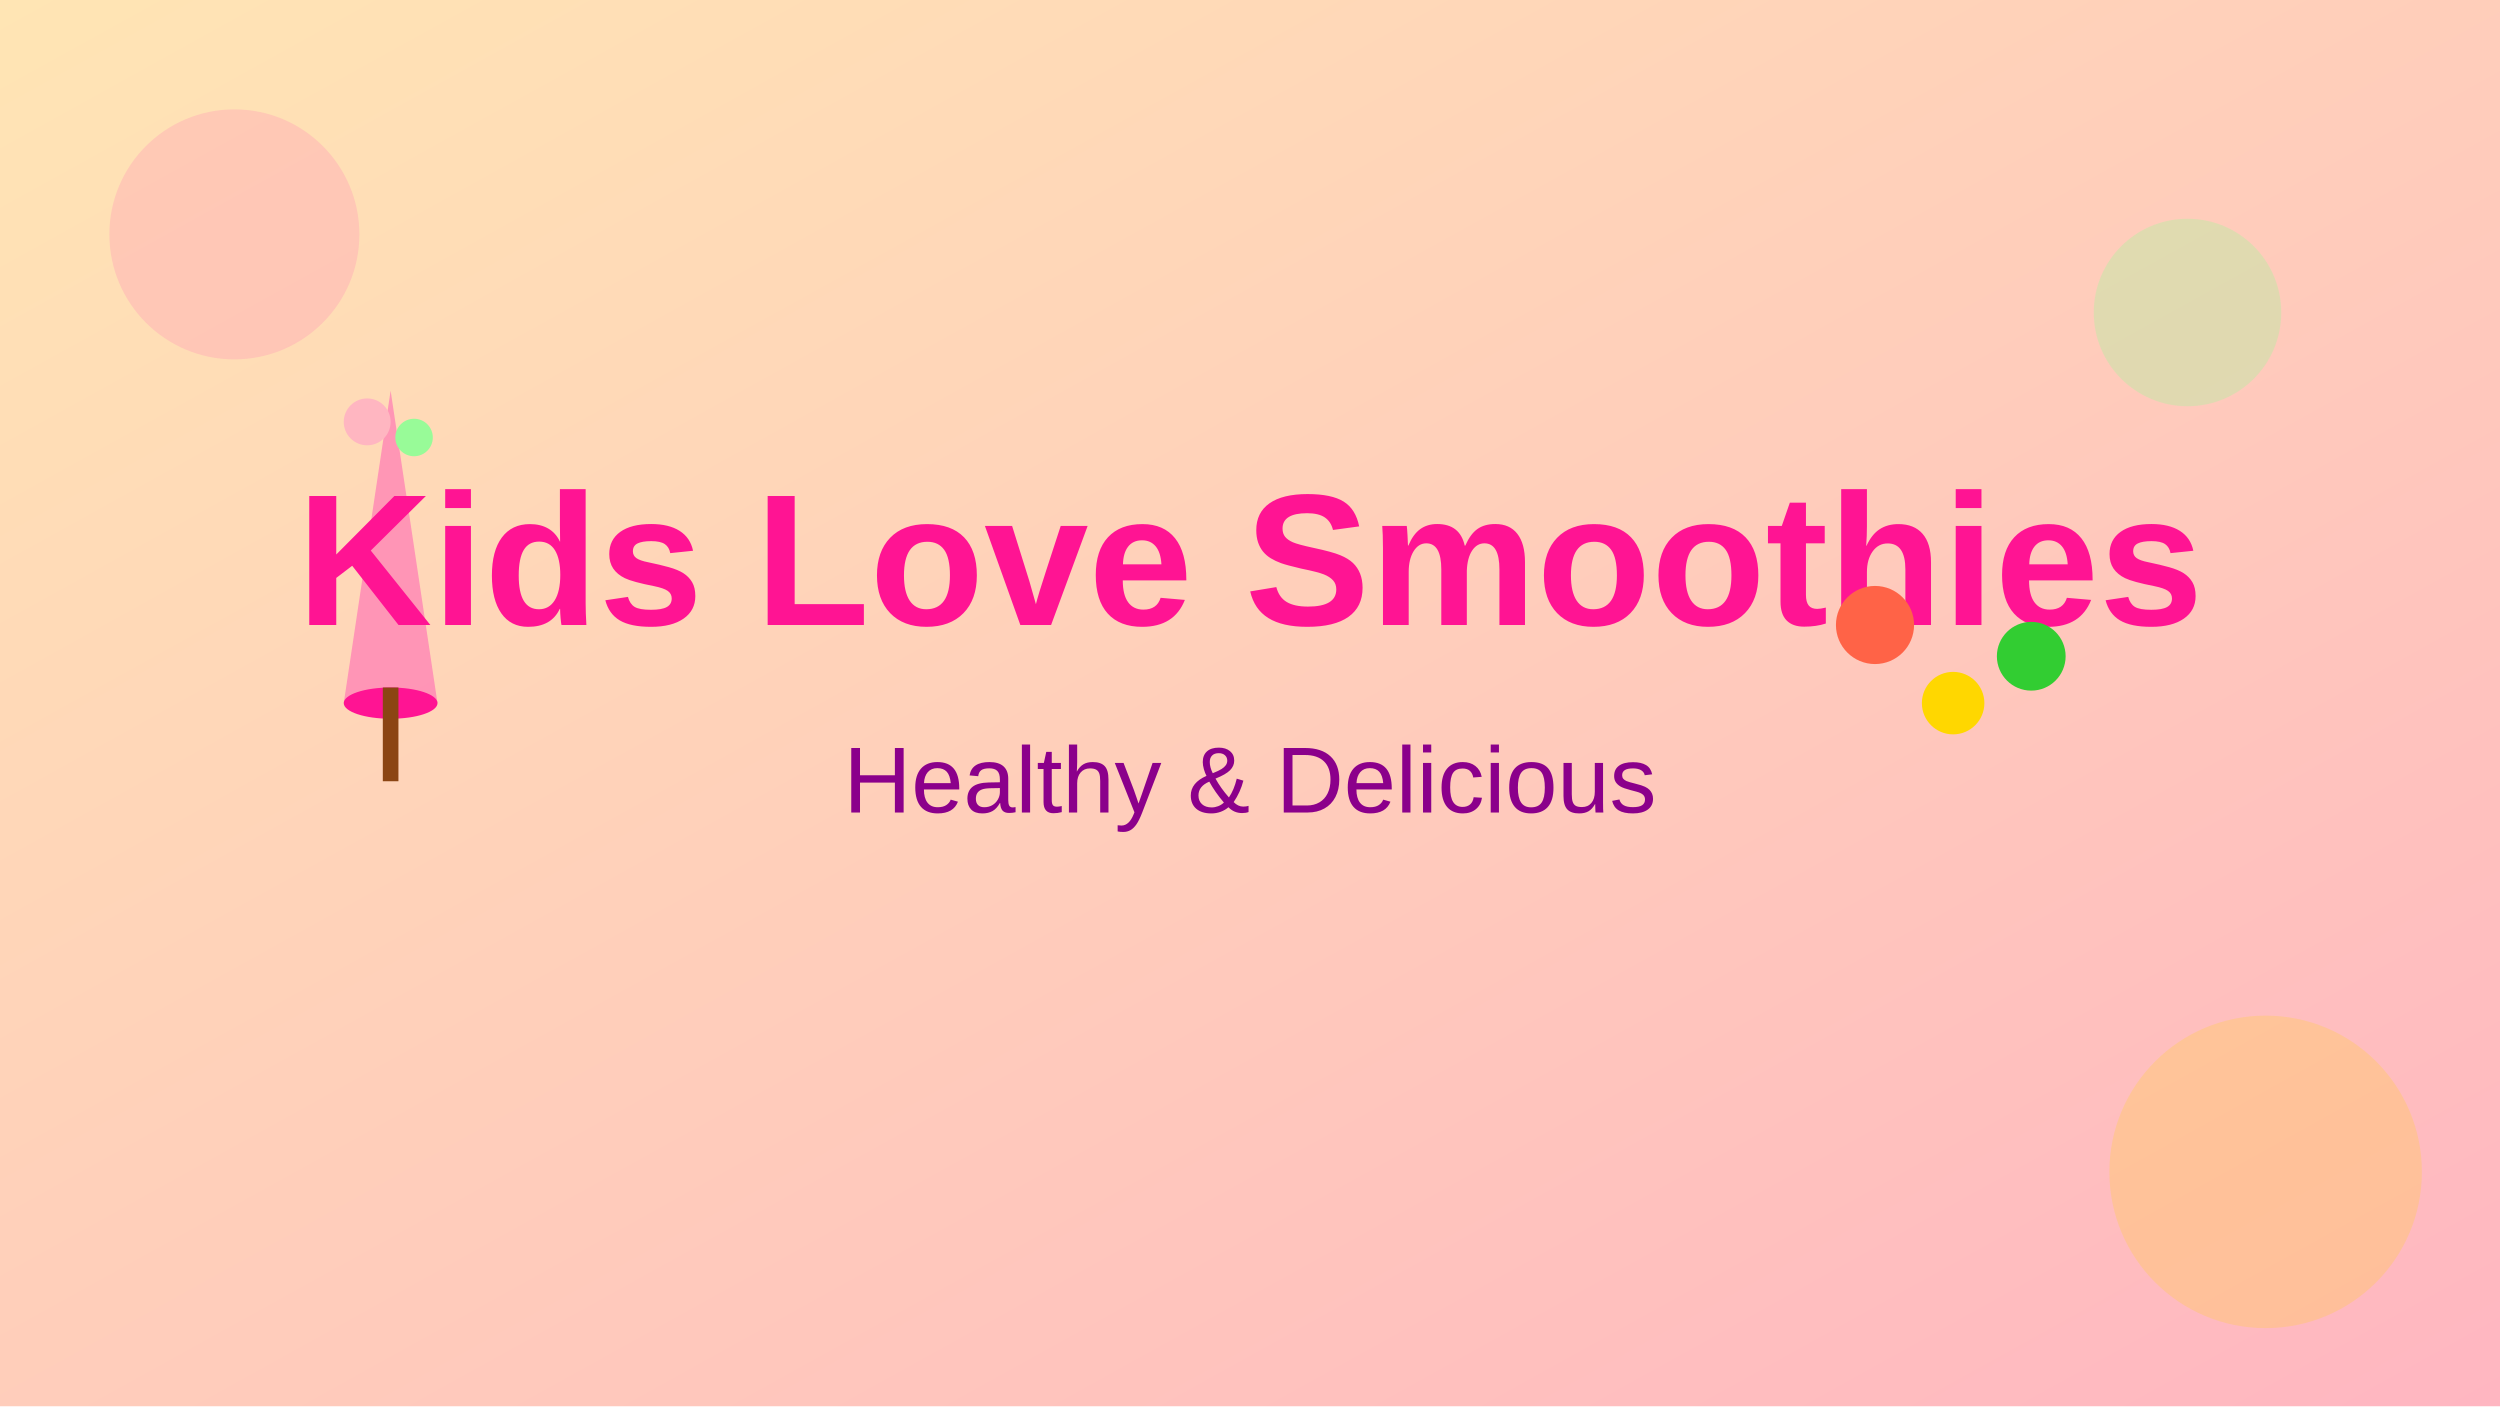
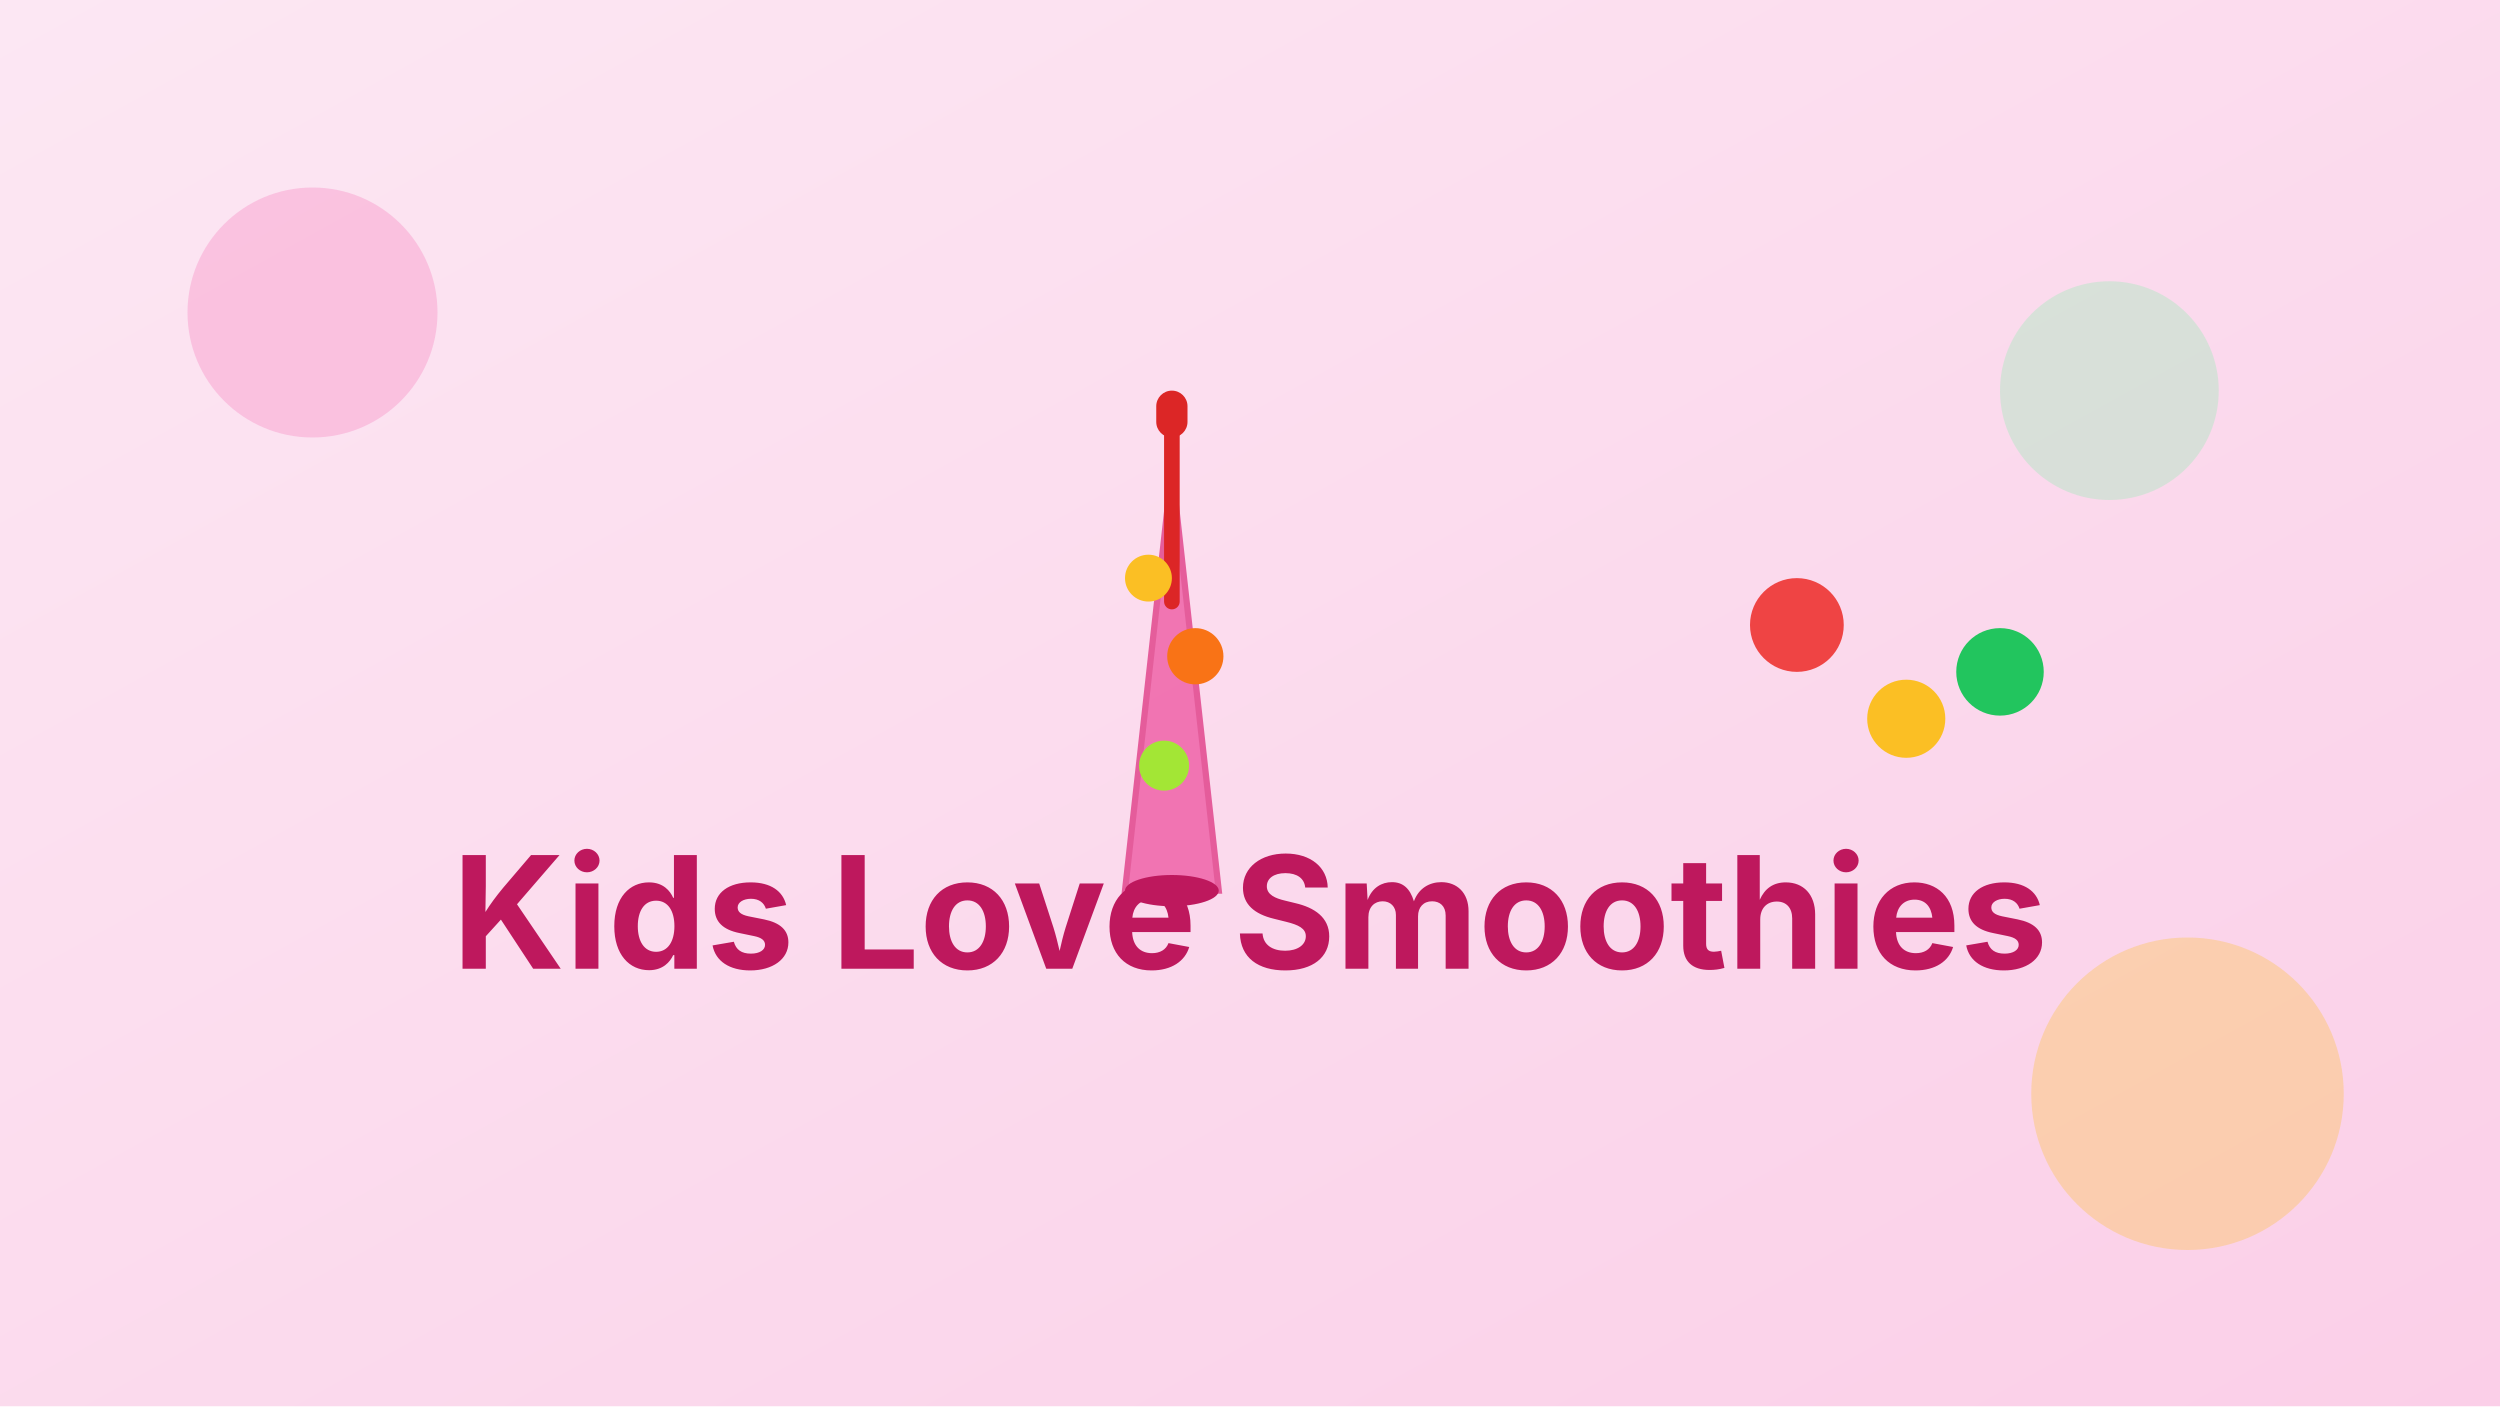
<svg xmlns="http://www.w3.org/2000/svg" viewBox="0 0 1600 900">
  <defs>
-     <linearGradient id="kids-smoothie-gradient" x1="0%" y1="0%" x2="100%" y2="100%">
-       <stop offset="0%" style="stop-color:#FFE5B4;stop-opacity:1" />
-       <stop offset="100%" style="stop-color:#FFB6C1;stop-opacity:1" />
+     <linearGradient id="bg-grad" x1="0%" y1="0%" x2="100%" y2="100%">
+       <stop offset="0%" style="stop-color:#fce7f3" />
+       <stop offset="100%" style="stop-color:#fbcfe8" />
    </linearGradient>
  </defs>
-   <rect width="1600" height="900" fill="url(#kids-smoothie-gradient)" />
-   <circle cx="150" cy="150" r="80" fill="#FF69B4" opacity="0.2" />
-   <circle cx="1450" cy="750" r="100" fill="#FFD700" opacity="0.2" />
-   <circle cx="1400" cy="200" r="60" fill="#98FB98" opacity="0.3" />
-   <g transform="translate(200, 250)">
-     <path d="M 50 0 L 80 200 L 20 200 Z" fill="#FF69B4" opacity="0.6" />
-     <ellipse cx="50" cy="200" rx="30" ry="10" fill="#FF1493" />
-     <rect x="45" y="190" width="10" height="60" fill="#8B4513" />
-     <circle cx="35" cy="20" r="15" fill="#FFB6C1" />
-     <circle cx="65" cy="30" r="12" fill="#98FB98" />
+   <rect width="1600" height="900" fill="url(#bg-grad)" />
+   <circle cx="200" cy="200" r="80" fill="#f472b6" opacity="0.3" />
+   <circle cx="1400" cy="700" r="100" fill="#fbbf24" opacity="0.3" />
+   <circle cx="1350" cy="250" r="70" fill="#86efac" opacity="0.3" />
+   <g transform="translate(650, 220)">
+     <path d="M 100 80 L 130 350 L 70 350 Z" fill="#ec4899" opacity="0.7" stroke="#db2777" stroke-width="4" />
+     <ellipse cx="100" cy="350" rx="30" ry="10" fill="#be185d" />
+     <rect x="95" y="50" width="10" height="120" fill="#dc2626" rx="5" />
+     <rect x="90" y="30" width="20" height="30" rx="10" fill="#dc2626" />
+     <circle cx="85" cy="150" r="15" fill="#fbbf24" />
+     <circle cx="115" cy="200" r="18" fill="#f97316" />
+     <circle cx="95" cy="270" r="16" fill="#a3e635" />
  </g>
-   <text x="800" y="400" font-family="Arial, sans-serif" font-size="120" font-weight="bold" fill="#FF1493" text-anchor="middle">
-     Kids Love Smoothies
-   </text>
-   <text x="800" y="520" font-family="Arial, sans-serif" font-size="60" fill="#8B008B" text-anchor="middle">
-     Healthy &amp; Delicious
-   </text>
-   <circle cx="1200" cy="400" r="25" fill="#FF6347" />
-   <circle cx="1250" cy="450" r="20" fill="#FFD700" />
-   <circle cx="1300" cy="420" r="22" fill="#32CD32" />
+   <text x="800" y="620" font-family="system-ui, -apple-system, sans-serif" font-size="100" font-weight="bold" fill="#be185d" text-anchor="middle">Kids Love Smoothies</text>
+   <circle cx="1150" cy="400" r="30" fill="#ef4444" />
+   <circle cx="1220" cy="460" r="25" fill="#fbbf24" />
+   <circle cx="1280" cy="430" r="28" fill="#22c55e" />
</svg>
